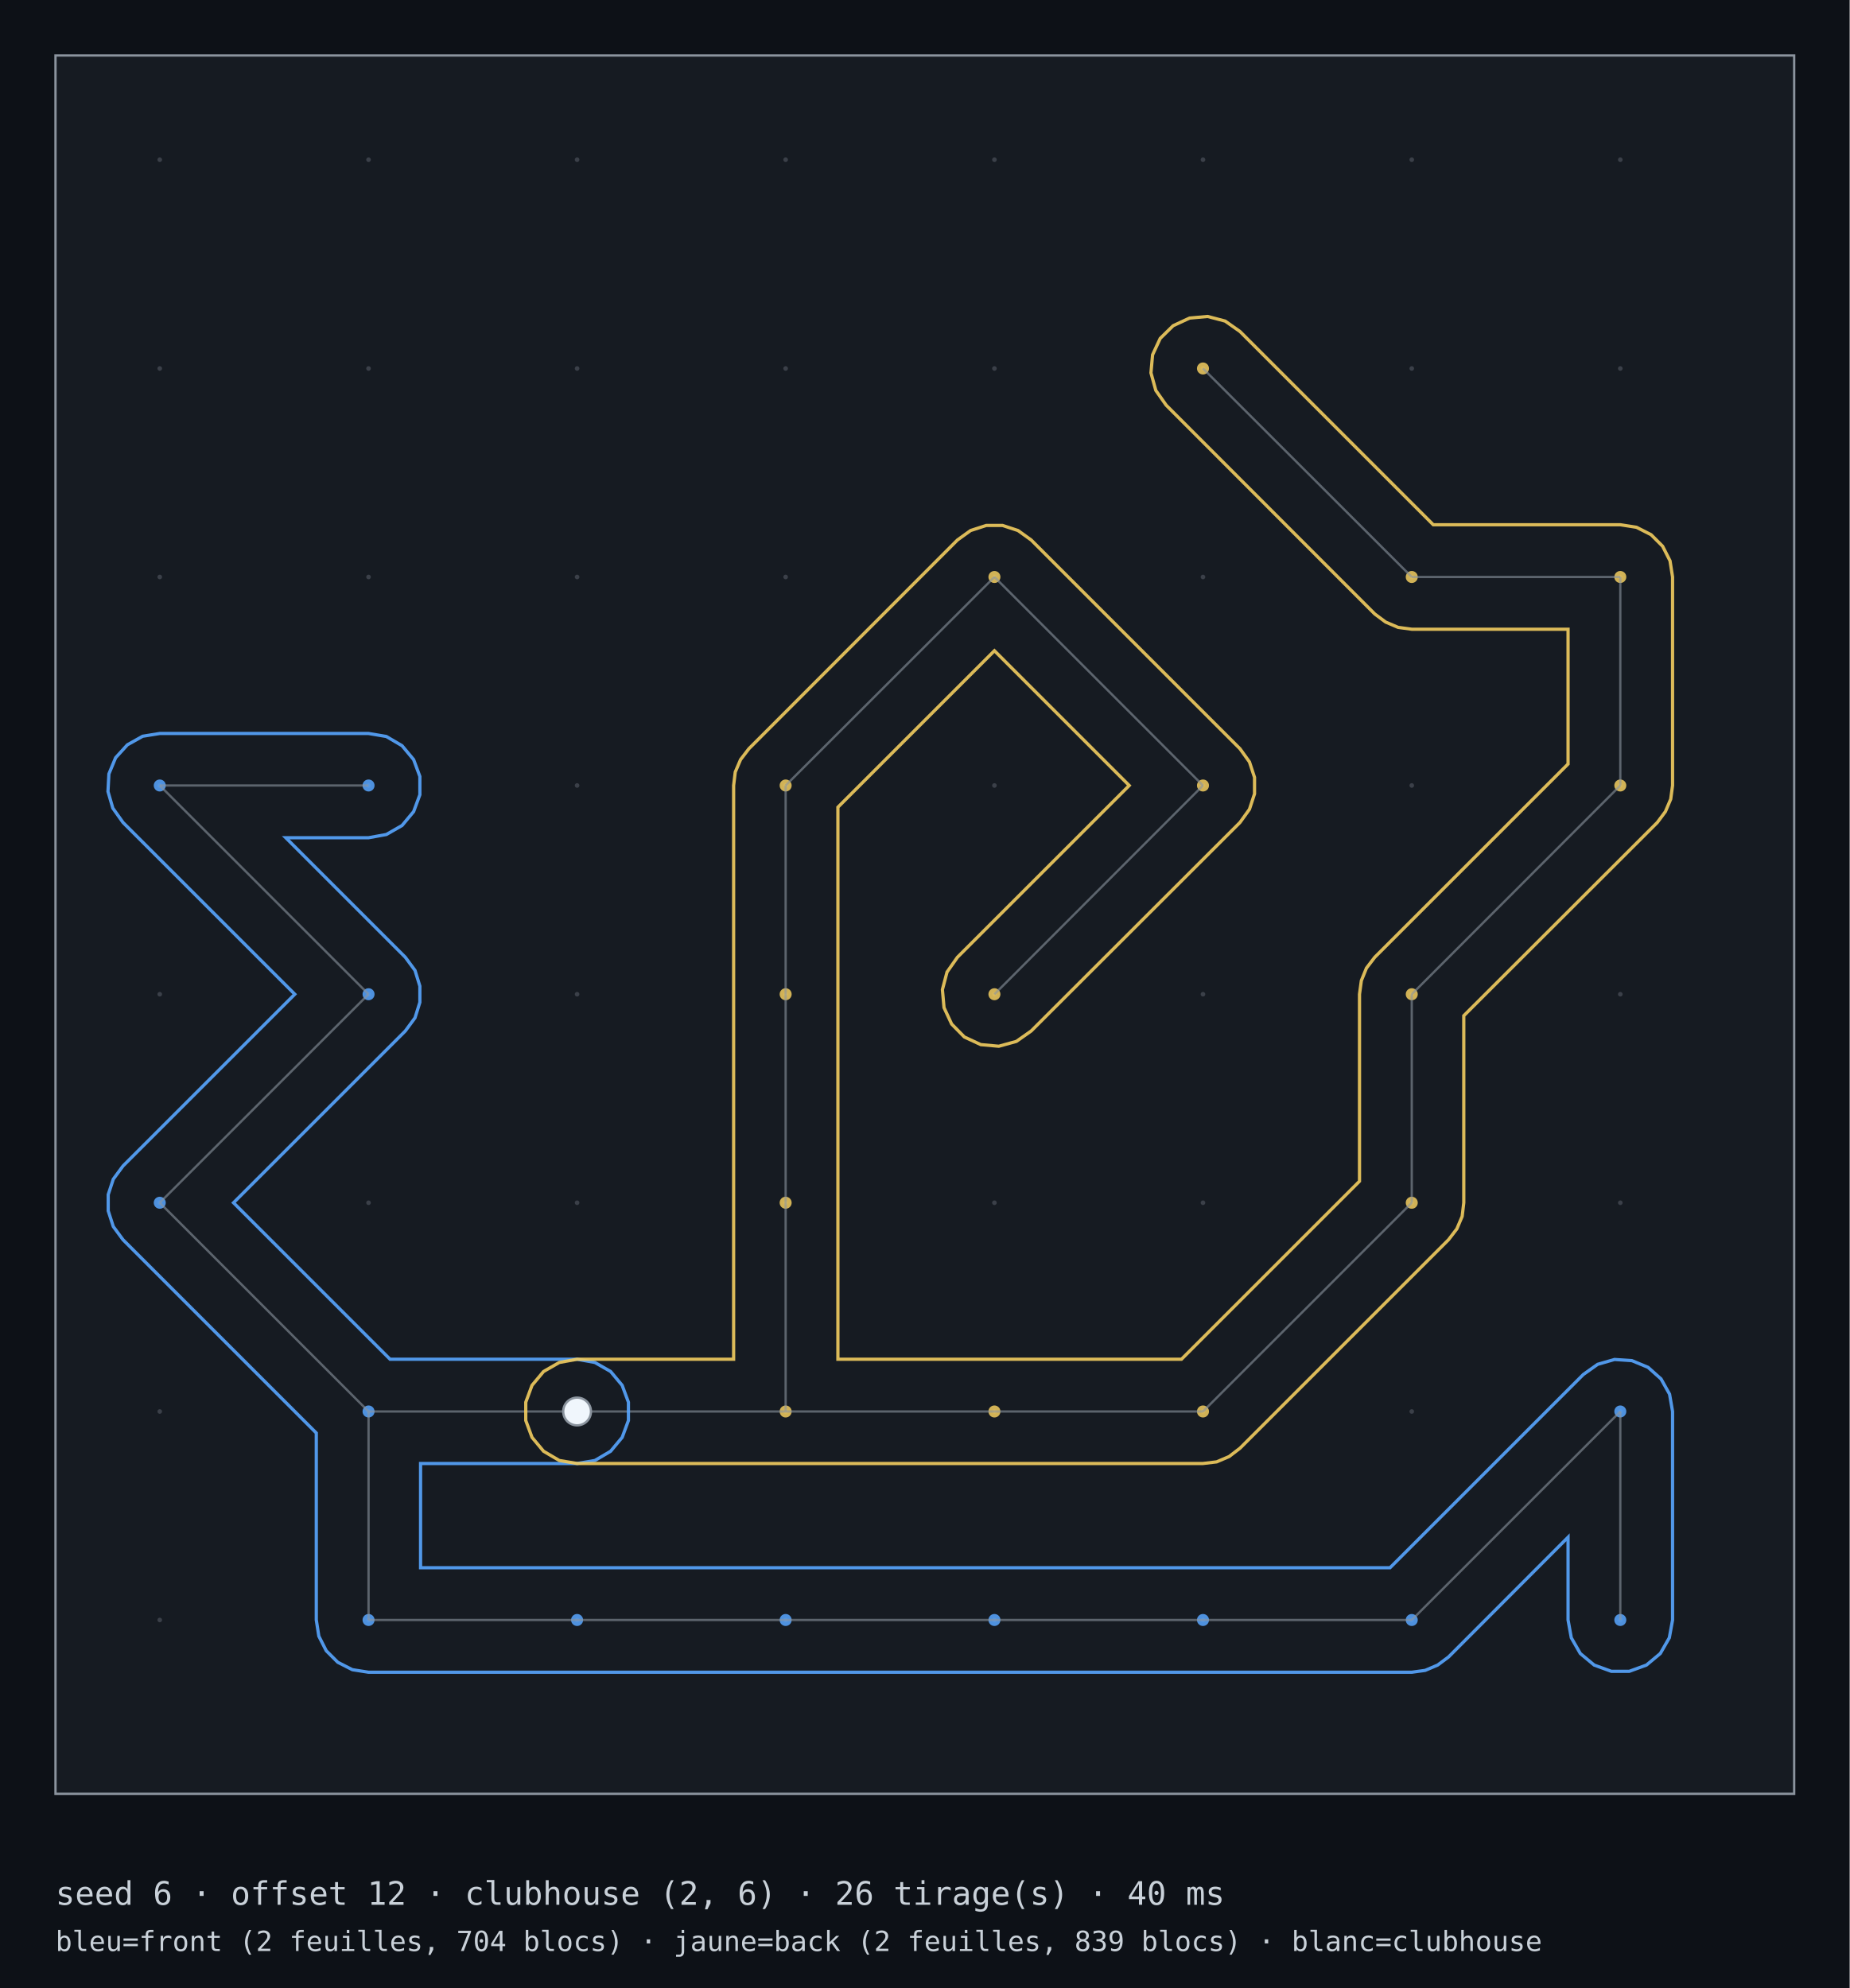
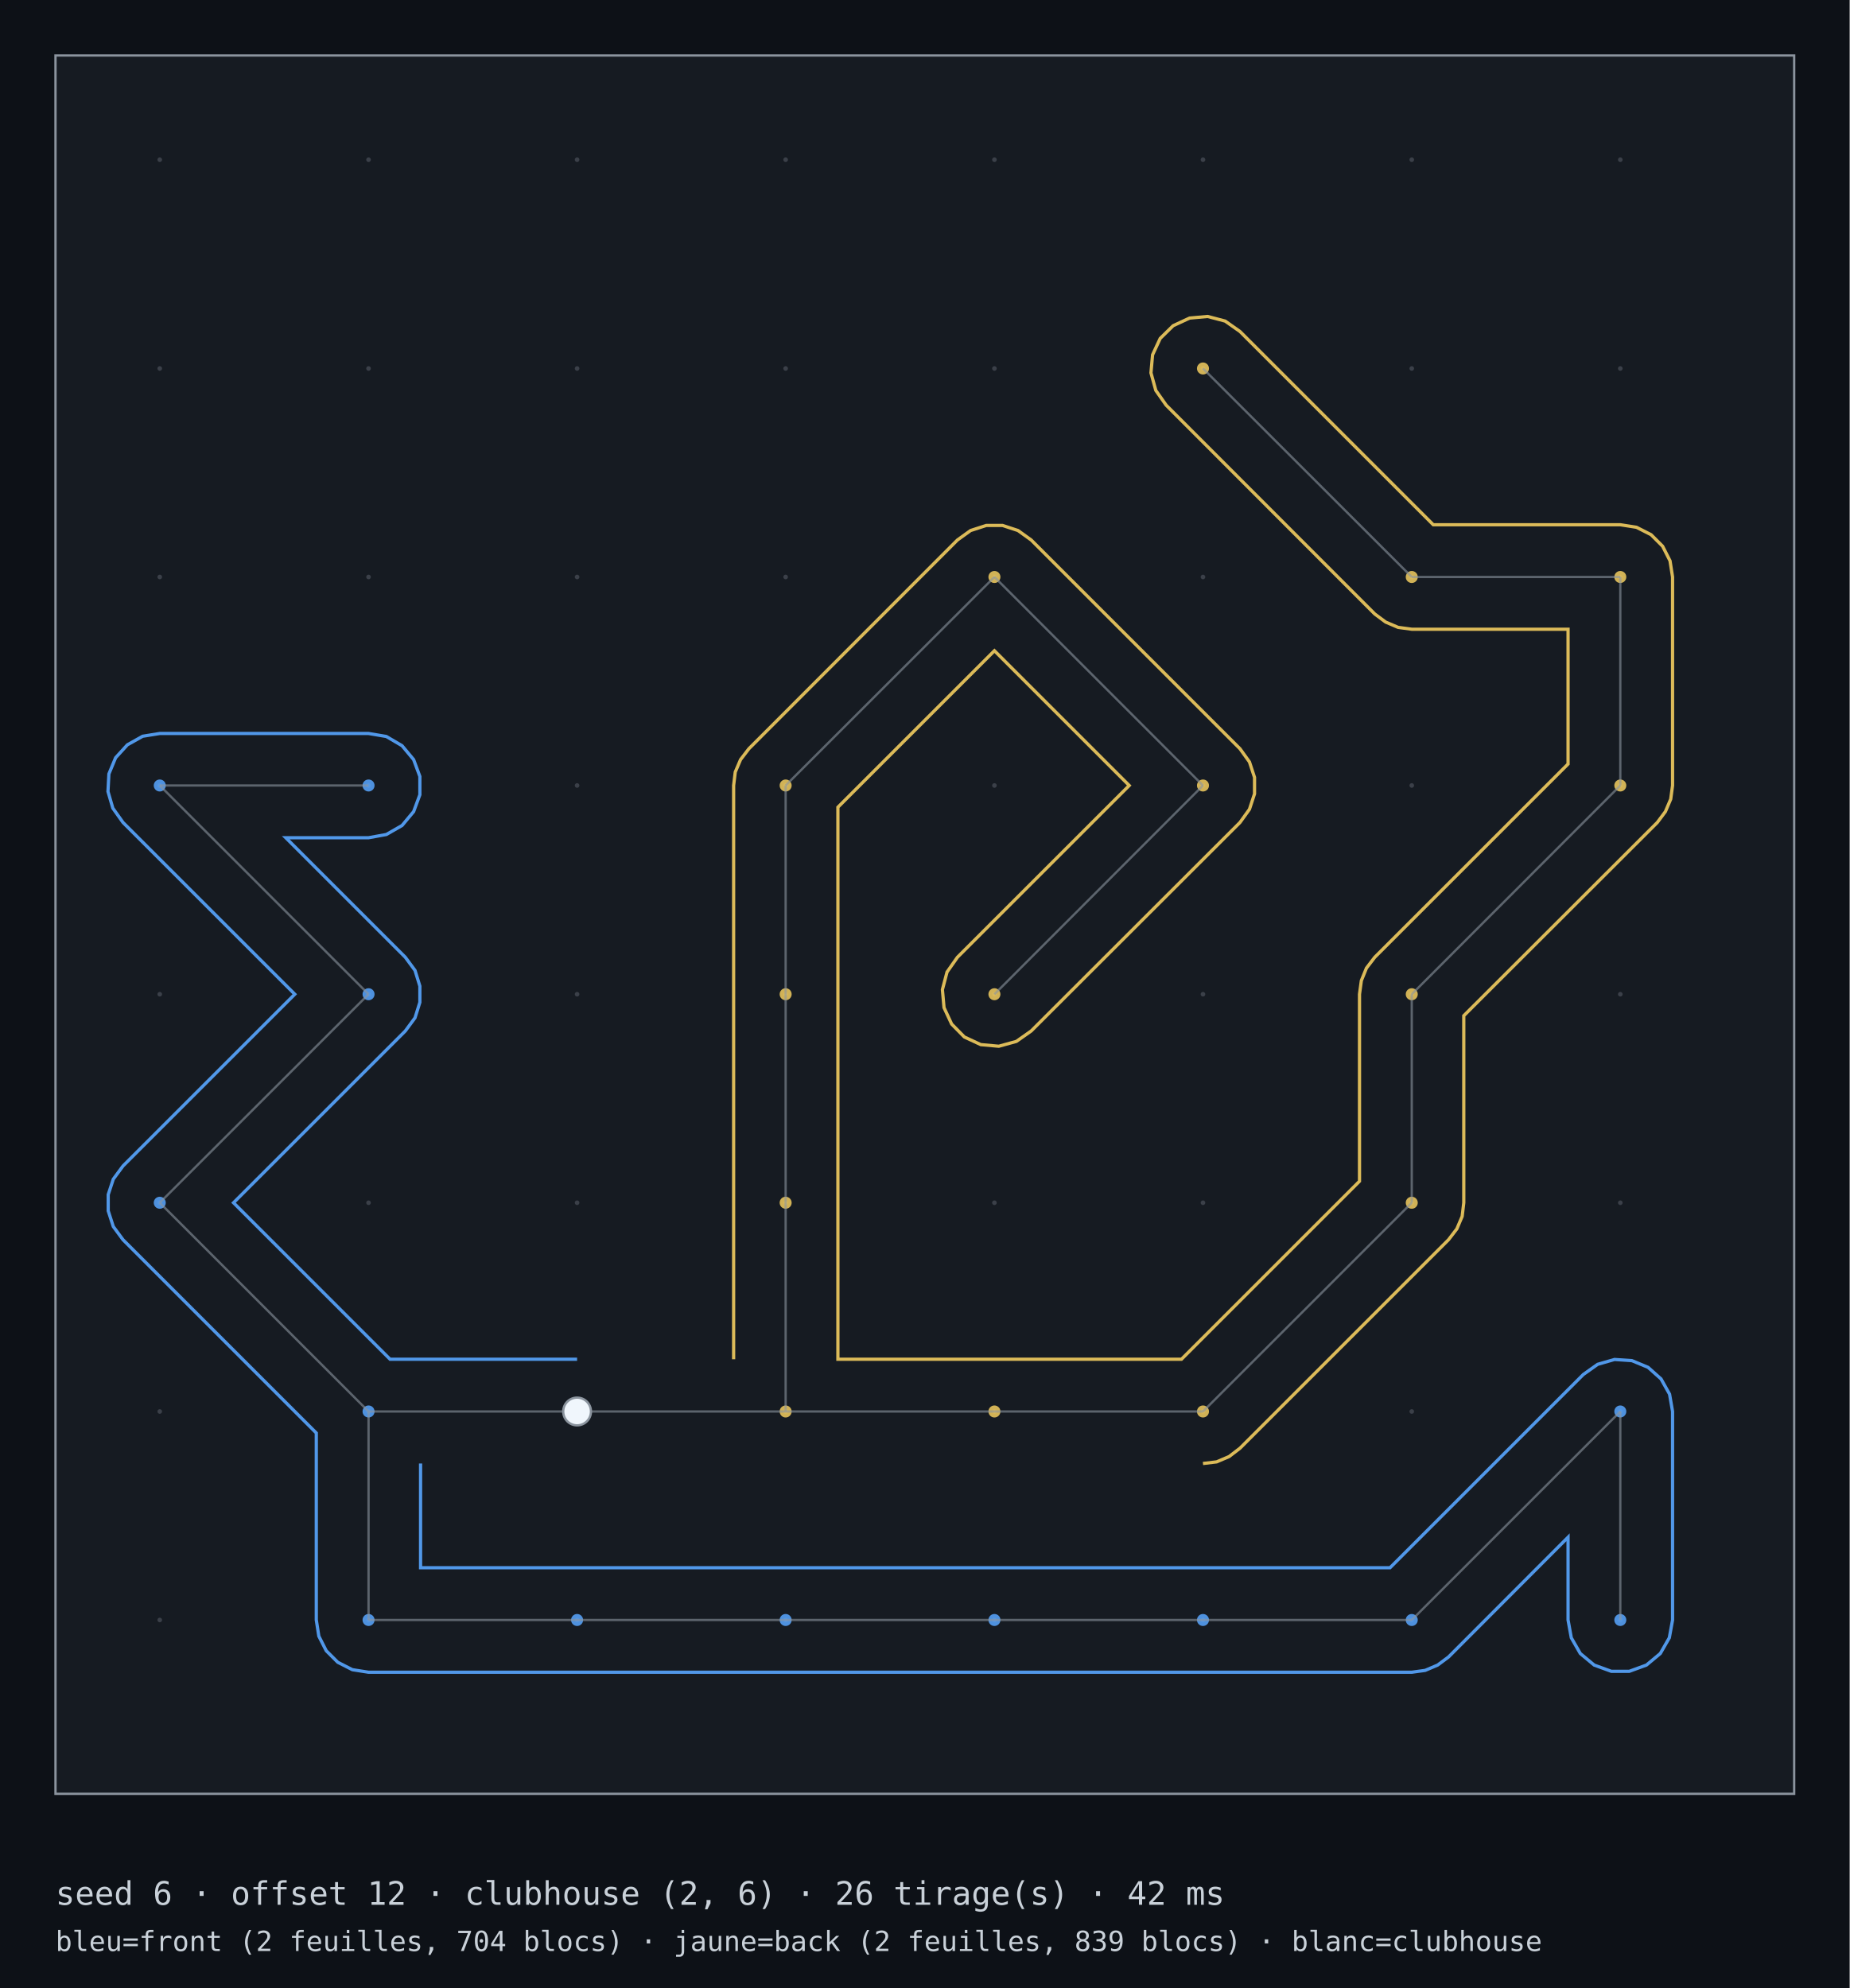
<svg xmlns="http://www.w3.org/2000/svg" width="800" height="860">
  <rect width="100%" height="100%" fill="#0d1117" />
  <rect x="24" y="24" width="752.0" height="752.0" fill="#161b22" stroke="#8b949e" />
  <style>text{font-family:monospace;fill:#c9d1d9}</style>
  <circle cx="69.1" cy="69.1" r="1.0" fill="#3b4049" />
  <circle cx="69.1" cy="159.4" r="1.0" fill="#3b4049" />
  <circle cx="69.1" cy="249.6" r="1.0" fill="#3b4049" />
  <circle cx="69.1" cy="339.8" r="1.0" fill="#3b4049" />
  <circle cx="69.1" cy="430.1" r="1.0" fill="#3b4049" />
  <circle cx="69.1" cy="520.3" r="1.0" fill="#3b4049" />
  <circle cx="69.1" cy="610.6" r="1.0" fill="#3b4049" />
  <circle cx="69.1" cy="700.8" r="1.0" fill="#3b4049" />
  <circle cx="159.4" cy="69.1" r="1.0" fill="#3b4049" />
  <circle cx="159.4" cy="159.4" r="1.0" fill="#3b4049" />
  <circle cx="159.4" cy="249.6" r="1.0" fill="#3b4049" />
  <circle cx="159.4" cy="339.8" r="1.0" fill="#3b4049" />
  <circle cx="159.4" cy="430.1" r="1.0" fill="#3b4049" />
  <circle cx="159.4" cy="520.3" r="1.0" fill="#3b4049" />
  <circle cx="159.4" cy="610.6" r="1.0" fill="#3b4049" />
  <circle cx="159.4" cy="700.8" r="1.0" fill="#3b4049" />
  <circle cx="249.6" cy="69.1" r="1.0" fill="#3b4049" />
  <circle cx="249.6" cy="159.4" r="1.0" fill="#3b4049" />
  <circle cx="249.6" cy="249.6" r="1.0" fill="#3b4049" />
  <circle cx="249.6" cy="339.8" r="1.0" fill="#3b4049" />
  <circle cx="249.6" cy="430.1" r="1.0" fill="#3b4049" />
  <circle cx="249.6" cy="520.3" r="1.0" fill="#3b4049" />
  <circle cx="249.6" cy="610.6" r="1.0" fill="#3b4049" />
  <circle cx="249.6" cy="700.8" r="1.0" fill="#3b4049" />
  <circle cx="339.8" cy="69.1" r="1.0" fill="#3b4049" />
  <circle cx="339.8" cy="159.4" r="1.0" fill="#3b4049" />
  <circle cx="339.8" cy="249.6" r="1.0" fill="#3b4049" />
  <circle cx="339.8" cy="339.8" r="1.0" fill="#3b4049" />
  <circle cx="339.8" cy="430.1" r="1.0" fill="#3b4049" />
  <circle cx="339.8" cy="520.3" r="1.0" fill="#3b4049" />
  <circle cx="339.8" cy="610.6" r="1.0" fill="#3b4049" />
  <circle cx="339.8" cy="700.8" r="1.0" fill="#3b4049" />
  <circle cx="430.1" cy="69.1" r="1.0" fill="#3b4049" />
  <circle cx="430.1" cy="159.4" r="1.0" fill="#3b4049" />
  <circle cx="430.1" cy="249.6" r="1.0" fill="#3b4049" />
  <circle cx="430.1" cy="339.8" r="1.0" fill="#3b4049" />
  <circle cx="430.1" cy="430.1" r="1.0" fill="#3b4049" />
  <circle cx="430.1" cy="520.3" r="1.0" fill="#3b4049" />
  <circle cx="430.1" cy="610.6" r="1.0" fill="#3b4049" />
  <circle cx="430.1" cy="700.8" r="1.0" fill="#3b4049" />
  <circle cx="520.3" cy="69.1" r="1.0" fill="#3b4049" />
  <circle cx="520.3" cy="159.4" r="1.0" fill="#3b4049" />
  <circle cx="520.3" cy="249.6" r="1.0" fill="#3b4049" />
  <circle cx="520.3" cy="339.8" r="1.0" fill="#3b4049" />
  <circle cx="520.3" cy="430.1" r="1.0" fill="#3b4049" />
  <circle cx="520.3" cy="520.3" r="1.0" fill="#3b4049" />
  <circle cx="520.3" cy="610.6" r="1.0" fill="#3b4049" />
  <circle cx="520.3" cy="700.8" r="1.0" fill="#3b4049" />
  <circle cx="610.6" cy="69.1" r="1.0" fill="#3b4049" />
  <circle cx="610.6" cy="159.4" r="1.0" fill="#3b4049" />
  <circle cx="610.6" cy="249.6" r="1.0" fill="#3b4049" />
  <circle cx="610.6" cy="339.8" r="1.0" fill="#3b4049" />
  <circle cx="610.6" cy="430.1" r="1.0" fill="#3b4049" />
  <circle cx="610.6" cy="520.3" r="1.0" fill="#3b4049" />
  <circle cx="610.6" cy="610.6" r="1.0" fill="#3b4049" />
  <circle cx="610.6" cy="700.8" r="1.0" fill="#3b4049" />
  <circle cx="700.8" cy="69.1" r="1.0" fill="#3b4049" />
  <circle cx="700.8" cy="159.4" r="1.0" fill="#3b4049" />
  <circle cx="700.8" cy="249.6" r="1.0" fill="#3b4049" />
  <circle cx="700.8" cy="339.8" r="1.0" fill="#3b4049" />
  <circle cx="700.8" cy="430.1" r="1.0" fill="#3b4049" />
  <circle cx="700.8" cy="520.3" r="1.0" fill="#3b4049" />
  <circle cx="700.8" cy="610.6" r="1.0" fill="#3b4049" />
  <circle cx="700.8" cy="700.8" r="1.0" fill="#3b4049" />
  <circle cx="159.4" cy="610.6" r="2.6" fill="#58a6ff" fill-opacity="0.85" />
  <circle cx="69.1" cy="520.3" r="2.6" fill="#58a6ff" fill-opacity="0.85" />
  <circle cx="159.4" cy="700.8" r="2.6" fill="#58a6ff" fill-opacity="0.85" />
  <circle cx="249.6" cy="700.8" r="2.6" fill="#58a6ff" fill-opacity="0.85" />
  <circle cx="339.8" cy="700.8" r="2.6" fill="#58a6ff" fill-opacity="0.85" />
  <circle cx="430.1" cy="700.8" r="2.6" fill="#58a6ff" fill-opacity="0.85" />
  <circle cx="520.3" cy="700.8" r="2.6" fill="#58a6ff" fill-opacity="0.85" />
  <circle cx="610.6" cy="700.8" r="2.6" fill="#58a6ff" fill-opacity="0.85" />
  <circle cx="700.8" cy="610.6" r="2.6" fill="#58a6ff" fill-opacity="0.85" />
  <circle cx="700.8" cy="700.8" r="2.6" fill="#58a6ff" fill-opacity="0.85" />
  <circle cx="159.4" cy="430.1" r="2.6" fill="#58a6ff" fill-opacity="0.85" />
  <circle cx="69.1" cy="339.8" r="2.6" fill="#58a6ff" fill-opacity="0.85" />
  <circle cx="159.4" cy="339.8" r="2.6" fill="#58a6ff" fill-opacity="0.85" />
  <circle cx="339.8" cy="610.6" r="2.6" fill="#f2cc60" fill-opacity="0.85" />
  <circle cx="339.8" cy="520.3" r="2.6" fill="#f2cc60" fill-opacity="0.85" />
  <circle cx="430.1" cy="610.6" r="2.6" fill="#f2cc60" fill-opacity="0.85" />
  <circle cx="520.3" cy="610.6" r="2.6" fill="#f2cc60" fill-opacity="0.85" />
  <circle cx="610.6" cy="520.3" r="2.6" fill="#f2cc60" fill-opacity="0.85" />
  <circle cx="610.6" cy="430.1" r="2.6" fill="#f2cc60" fill-opacity="0.85" />
  <circle cx="700.8" cy="339.8" r="2.6" fill="#f2cc60" fill-opacity="0.85" />
  <circle cx="700.8" cy="249.6" r="2.6" fill="#f2cc60" fill-opacity="0.85" />
  <circle cx="610.6" cy="249.6" r="2.6" fill="#f2cc60" fill-opacity="0.85" />
  <circle cx="520.3" cy="159.4" r="2.6" fill="#f2cc60" fill-opacity="0.85" />
  <circle cx="339.8" cy="430.1" r="2.6" fill="#f2cc60" fill-opacity="0.85" />
  <circle cx="339.8" cy="339.8" r="2.6" fill="#f2cc60" fill-opacity="0.85" />
  <circle cx="430.1" cy="249.6" r="2.6" fill="#f2cc60" fill-opacity="0.85" />
  <circle cx="520.3" cy="339.8" r="2.6" fill="#f2cc60" fill-opacity="0.85" />
  <circle cx="430.1" cy="430.1" r="2.6" fill="#f2cc60" fill-opacity="0.85" />
  <line x1="249.6" y1="610.6" x2="159.4" y2="610.6" stroke="#8b949e" stroke-width="1.0" stroke-opacity="0.6" />
  <line x1="249.6" y1="610.6" x2="339.8" y2="610.6" stroke="#8b949e" stroke-width="1.0" stroke-opacity="0.6" />
  <line x1="159.4" y1="610.6" x2="69.1" y2="520.3" stroke="#8b949e" stroke-width="1.0" stroke-opacity="0.6" />
  <line x1="339.8" y1="610.6" x2="339.8" y2="520.3" stroke="#8b949e" stroke-width="1.0" stroke-opacity="0.6" />
  <line x1="69.1" y1="520.3" x2="159.4" y2="430.1" stroke="#8b949e" stroke-width="1.0" stroke-opacity="0.6" />
  <line x1="339.8" y1="520.3" x2="339.8" y2="430.1" stroke="#8b949e" stroke-width="1.0" stroke-opacity="0.6" />
  <line x1="159.4" y1="430.1" x2="69.1" y2="339.8" stroke="#8b949e" stroke-width="1.0" stroke-opacity="0.6" />
  <line x1="339.8" y1="430.1" x2="339.8" y2="339.8" stroke="#8b949e" stroke-width="1.0" stroke-opacity="0.6" />
  <line x1="69.1" y1="339.8" x2="159.4" y2="339.8" stroke="#8b949e" stroke-width="1.0" stroke-opacity="0.6" />
  <line x1="339.8" y1="339.8" x2="430.1" y2="249.6" stroke="#8b949e" stroke-width="1.0" stroke-opacity="0.6" />
  <line x1="430.1" y1="249.6" x2="520.3" y2="339.8" stroke="#8b949e" stroke-width="1.0" stroke-opacity="0.6" />
  <line x1="159.4" y1="610.6" x2="159.4" y2="700.8" stroke="#8b949e" stroke-width="1.0" stroke-opacity="0.6" />
  <line x1="520.3" y1="339.8" x2="430.1" y2="430.1" stroke="#8b949e" stroke-width="1.0" stroke-opacity="0.6" />
  <line x1="159.4" y1="700.8" x2="249.6" y2="700.8" stroke="#8b949e" stroke-width="1.0" stroke-opacity="0.6" />
  <line x1="249.6" y1="700.8" x2="339.8" y2="700.8" stroke="#8b949e" stroke-width="1.0" stroke-opacity="0.6" />
  <line x1="339.8" y1="610.6" x2="430.1" y2="610.6" stroke="#8b949e" stroke-width="1.0" stroke-opacity="0.6" />
  <line x1="339.8" y1="700.8" x2="430.1" y2="700.8" stroke="#8b949e" stroke-width="1.0" stroke-opacity="0.6" />
  <line x1="430.1" y1="610.6" x2="520.3" y2="610.6" stroke="#8b949e" stroke-width="1.0" stroke-opacity="0.6" />
  <line x1="430.1" y1="700.8" x2="520.3" y2="700.8" stroke="#8b949e" stroke-width="1.0" stroke-opacity="0.6" />
  <line x1="520.3" y1="610.6" x2="610.6" y2="520.3" stroke="#8b949e" stroke-width="1.0" stroke-opacity="0.6" />
  <line x1="520.3" y1="700.8" x2="610.6" y2="700.8" stroke="#8b949e" stroke-width="1.0" stroke-opacity="0.6" />
  <line x1="610.6" y1="520.3" x2="610.6" y2="430.1" stroke="#8b949e" stroke-width="1.0" stroke-opacity="0.6" />
  <line x1="610.6" y1="700.8" x2="700.8" y2="610.6" stroke="#8b949e" stroke-width="1.0" stroke-opacity="0.6" />
  <line x1="610.6" y1="430.1" x2="700.8" y2="339.8" stroke="#8b949e" stroke-width="1.0" stroke-opacity="0.6" />
  <line x1="700.8" y1="610.6" x2="700.8" y2="700.8" stroke="#8b949e" stroke-width="1.0" stroke-opacity="0.6" />
  <line x1="700.8" y1="339.8" x2="700.8" y2="249.6" stroke="#8b949e" stroke-width="1.0" stroke-opacity="0.6" />
  <line x1="700.8" y1="249.6" x2="610.6" y2="249.6" stroke="#8b949e" stroke-width="1.0" stroke-opacity="0.6" />
  <line x1="610.6" y1="249.6" x2="520.3" y2="159.4" stroke="#8b949e" stroke-width="1.0" stroke-opacity="0.6" />
-   <polygon points="249.6,633.1 257.3,631.8 264.1,627.8 269.1,621.8 271.8,614.5 271.8,606.6 269.1,599.3 264.1,593.3 257.3,589.4 249.6,588.0 168.7,588.0 101.0,520.3 175.3,446.0 179.5,440.3 181.6,433.6 181.6,426.6 179.5,419.8 175.3,414.1 123.6,362.4 159.4,362.4 167.1,361.0 173.9,357.1 178.9,351.1 181.6,343.8 181.6,335.9 178.9,328.6 173.9,322.6 167.1,318.6 159.4,317.3 69.1,317.3 61.7,318.5 55.1,322.2 50.0,327.8 47.1,334.8 46.7,342.4 48.8,349.6 53.2,355.8 127.5,430.1 53.2,504.4 49.0,510.1 46.8,516.8 46.8,523.8 49.0,530.6 53.2,536.3 136.8,619.9 136.8,700.8 137.9,707.8 141.1,714.1 146.1,719.1 152.4,722.3 159.4,723.4 610.6,723.4 616.4,722.6 621.8,720.3 626.5,716.8 678.2,665.0 678.2,700.8 679.6,708.5 683.5,715.3 689.5,720.3 696.9,723.0 704.7,723.0 712.1,720.3 718.1,715.3 722.0,708.5 723.4,700.8 723.4,610.6 722.1,603.1 718.4,596.5 712.8,591.5 705.8,588.6 698.3,588.1 691.0,590.2 684.8,594.6 601.2,678.2 181.9,678.2 181.9,633.1" fill="none" stroke="#58a6ff" stroke-width="1.4" stroke-opacity="0.9" />
-   <polygon points="249.6,588.0 241.9,589.4 235.1,593.3 230.1,599.3 227.4,606.6 227.4,614.5 230.1,621.8 235.1,627.8 241.9,631.8 249.6,633.1 520.3,633.1 526.2,632.4 531.6,630.1 536.3,626.5 626.5,536.3 630.1,531.6 632.4,526.2 633.1,520.3 633.1,439.4 716.8,355.8 720.3,351.1 722.6,345.7 723.4,339.8 723.4,249.6 722.3,242.6 719.1,236.3 714.1,231.3 707.8,228.1 700.8,227.0 619.9,227.0 536.3,143.4 529.9,138.9 522.3,136.9 514.5,137.6 507.4,140.9 501.8,146.4 498.5,153.5 497.8,161.3 499.9,168.9 504.4,175.3 594.6,265.6 599.3,269.1 604.7,271.4 610.6,272.2 678.2,272.2 678.2,330.5 594.6,414.1 591.0,418.8 588.8,424.2 588.0,430.1 588.0,511.0 511.0,588.0 362.4,588.0 362.4,349.2 430.1,281.5 488.4,339.8 414.1,414.1 409.6,420.5 407.6,428.1 408.3,435.9 411.6,443.0 417.1,448.6 424.2,451.9 432.0,452.6 439.6,450.5 446.0,446.0 536.3,355.8 540.4,350.1 542.6,343.4 542.6,336.3 540.4,329.6 536.3,323.9 446.0,233.6 440.3,229.5 433.6,227.3 426.6,227.3 419.8,229.5 414.1,233.6 323.9,323.9 320.3,328.6 318.0,334.0 317.3,339.8 317.3,588.0" fill="none" stroke="#f2cc60" stroke-width="1.4" stroke-opacity="0.9" />
+   <polyline points="249.6,588.0 168.7,588.0 101.0,520.3 175.3,446.0 179.5,440.3 181.6,433.6 181.6,426.6 179.5,419.8 175.3,414.1 123.6,362.4 159.4,362.4 167.1,361.0 173.9,357.1 178.9,351.1 181.6,343.8 181.6,335.9 178.9,328.6 173.9,322.6 167.1,318.6 159.4,317.3 69.1,317.3 61.7,318.5 55.1,322.2 50.0,327.8 47.1,334.8 46.7,342.4 48.8,349.6 53.2,355.8 127.5,430.1 53.2,504.4 49.0,510.1 46.8,516.8 46.8,523.8 49.0,530.6 53.2,536.3 136.8,619.9 136.8,700.8 137.9,707.8 141.1,714.1 146.1,719.1 152.4,722.3 159.4,723.4 610.6,723.4 616.4,722.6 621.8,720.3 626.5,716.8 678.2,665.0 678.2,700.8 679.6,708.5 683.5,715.3 689.5,720.3 696.9,723.0 704.7,723.0 712.1,720.3 718.1,715.3 722.0,708.5 723.4,700.8 723.4,610.6 722.1,603.1 718.4,596.5 712.8,591.5 705.8,588.6 698.3,588.1 691.0,590.2 684.8,594.6 601.2,678.2 181.9,678.2 181.9,633.1" fill="none" stroke="#58a6ff" stroke-width="1.4" stroke-opacity="0.9" />
+   <polyline points="520.3,633.1 526.2,632.4 531.6,630.1 536.3,626.5 626.5,536.3 630.1,531.6 632.4,526.2 633.1,520.3 633.1,439.4 716.8,355.8 720.3,351.1 722.6,345.7 723.4,339.8 723.4,249.6 722.3,242.6 719.1,236.3 714.1,231.3 707.8,228.1 700.8,227.0 619.9,227.0 536.3,143.4 529.9,138.9 522.3,136.9 514.5,137.6 507.4,140.9 501.8,146.4 498.5,153.5 497.8,161.3 499.9,168.9 504.4,175.3 594.6,265.6 599.3,269.1 604.7,271.4 610.6,272.2 678.2,272.2 678.2,330.5 594.6,414.1 591.0,418.8 588.8,424.2 588.0,430.1 588.0,511.0 511.0,588.0 362.4,588.0 362.4,349.2 430.1,281.5 488.4,339.8 414.1,414.1 409.6,420.5 407.6,428.1 408.3,435.9 411.6,443.0 417.1,448.6 424.2,451.9 432.0,452.6 439.6,450.5 446.0,446.0 536.3,355.8 540.4,350.1 542.6,343.4 542.6,336.3 540.4,329.6 536.3,323.9 446.0,233.6 440.3,229.5 433.6,227.3 426.6,227.3 419.8,229.5 414.1,233.6 323.9,323.9 320.3,328.6 318.0,334.0 317.3,339.8 317.3,588.0" fill="none" stroke="#f2cc60" stroke-width="1.4" stroke-opacity="0.9" />
  <circle cx="249.6" cy="610.6" r="6" fill="#f0f6fc" stroke="#8b949e" />
-   <text x="24" y="824" font-size="14">seed 6 · offset 12 · clubhouse (2, 6) · 26 tirage(s) · 40 ms</text>
+   <text x="24" y="824" font-size="14">seed 6 · offset 12 · clubhouse (2, 6) · 26 tirage(s) · 42 ms</text>
  <text x="24" y="844" font-size="12">bleu=front (2 feuilles, 704 blocs) · jaune=back (2 feuilles, 839 blocs) · blanc=clubhouse</text>
</svg>
